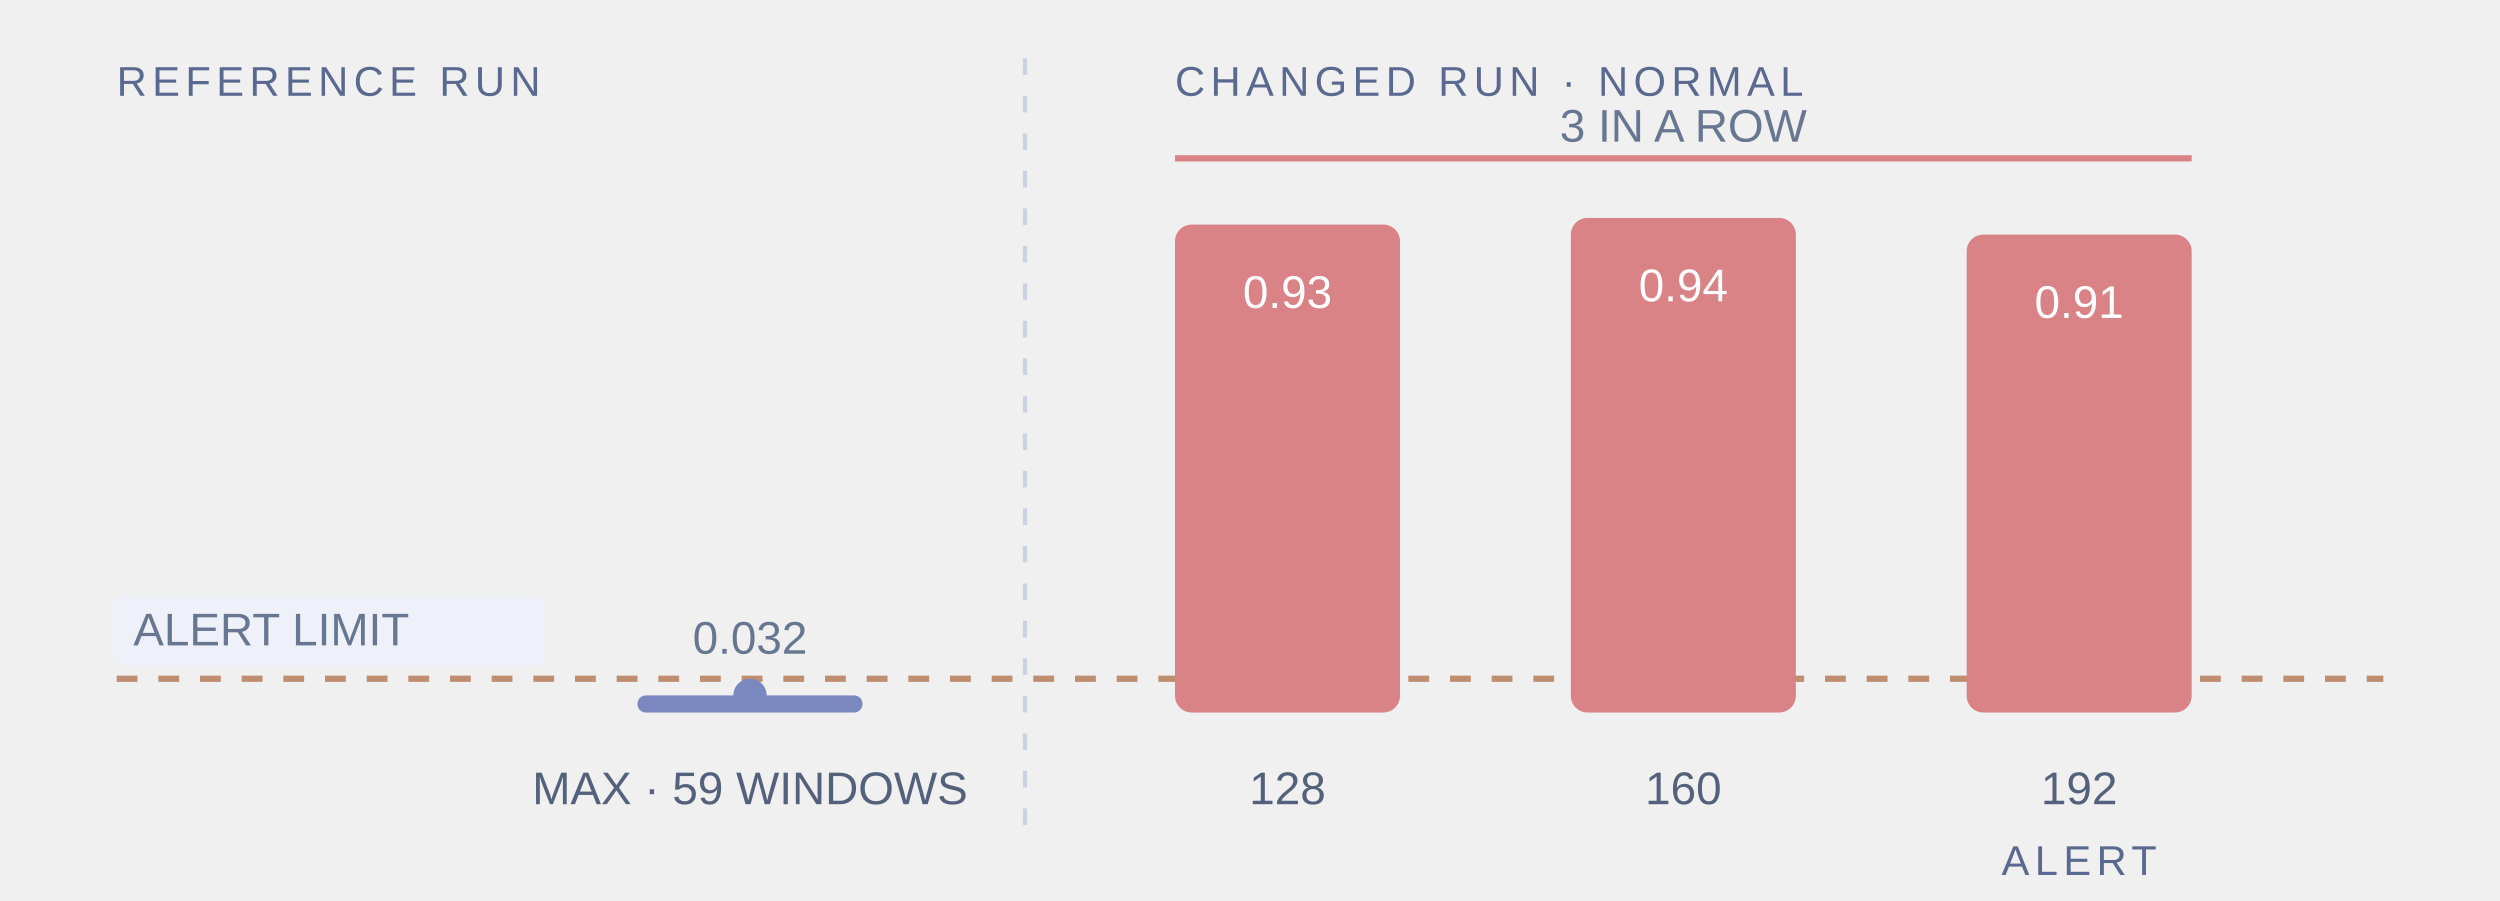
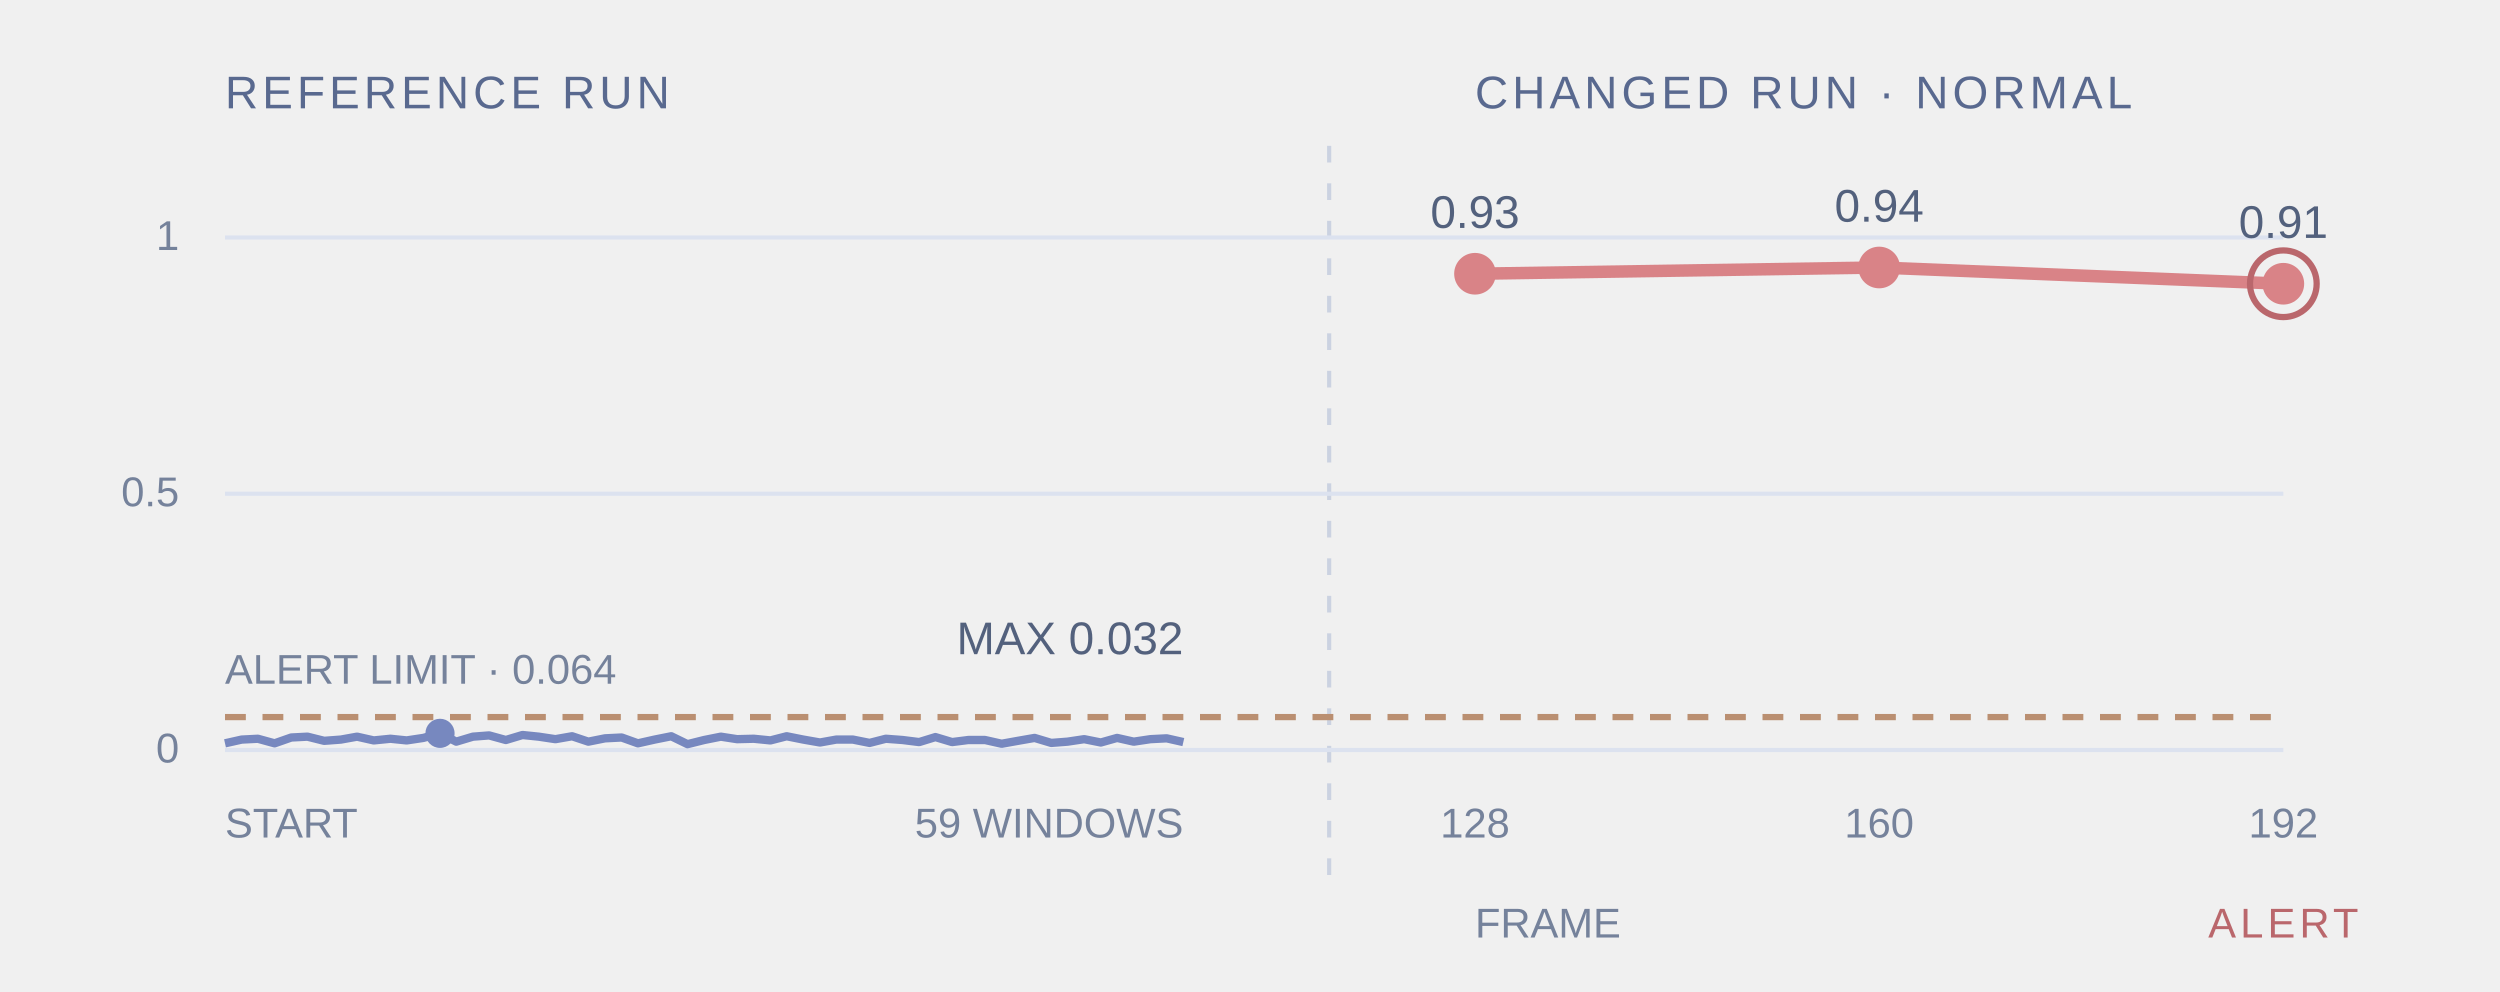
- <svg xmlns="http://www.w3.org/2000/svg" viewBox="0 0 600 216" role="img" aria-labelledby="title desc">
+ <svg xmlns="http://www.w3.org/2000/svg" viewBox="0 0 600 238" role="img" aria-labelledby="title desc">
  <style>
text{font-family:Segoe UI,Arial,sans-serif}
- .group{fill:#59698f;font-size:10px;letter-spacing:1.3px}
- .note{fill:#687791;font-size:11px}
- .frame-label{fill:#53617d;font-size:11px}
- .bar-value{fill:white;font-size:11px;font-weight:500}
+ .heading{fill:#59698f;font-size:11px;letter-spacing:1px}
+ .axis{fill:#75829b;font-size:10px}
+ .value{fill:#53617d;font-size:11px}
+ .alert{fill:#ba676c;font-size:10px;letter-spacing:1px}
</style>
-   <text x="28" y="23" class="group">REFERENCE RUN</text>
-   <text x="282" y="23" class="group">CHANGED RUN · NORMAL</text>
-   <line x1="246" x2="246" y1="14" y2="202" stroke="#cbd2e1" stroke-dasharray="4 5" />
-   <line x1="28" x2="572" y1="162.9" y2="162.9" stroke="#bf8e71" stroke-width="1.5" stroke-dasharray="5 5" />
-   <rect x="27" y="142.9" width="104" height="17" rx="3" fill="#eef1f9" />
-   <text x="32" y="154.9" class="note">ALERT LIMIT</text>
-   <rect x="153" y="166.9" width="54" height="4.1" rx="2" fill="#7988be" />
-   <circle cx="180" cy="166.9" r="4" fill="#7988be" />
-   <text x="180" y="156.9" text-anchor="middle" class="note">0.032</text>
-   <text x="180" y="193" text-anchor="middle" class="frame-label">MAX · 59 WINDOWS</text>
-   <rect x="282" y="53.9" width="54" height="117.1" rx="4" fill="#d98387" />
-   <text x="309" y="73.9" text-anchor="middle" class="bar-value">0.93</text>
-   <text x="309" y="193" text-anchor="middle" class="frame-label">128</text>
-   <rect x="377" y="52.3" width="54" height="118.7" rx="4" fill="#d98387" />
-   <text x="404" y="72.3" text-anchor="middle" class="bar-value">0.94</text>
-   <text x="404" y="193" text-anchor="middle" class="frame-label">160</text>
-   <rect x="472" y="56.3" width="54" height="114.7" rx="4" fill="#d98387" />
-   <text x="499" y="76.3" text-anchor="middle" class="bar-value">0.91</text>
-   <text x="499" y="193" text-anchor="middle" class="frame-label">192</text>
-   <path d="M282 38 H526" fill="none" stroke="#d98387" stroke-width="1.5" />
-   <text x="404" y="34" text-anchor="middle" class="note">3 IN A ROW</text>
-   <text x="499" y="210" text-anchor="middle" class="group">ALERT</text>
+   <text x="54" y="26" class="heading">REFERENCE RUN</text>
+   <text x="354" y="26" class="heading">CHANGED RUN · NORMAL</text>
+   <line x1="319" x2="319" y1="35" y2="210" stroke="#cbd2e1" stroke-dasharray="4 5" />
+   <line x1="54" x2="548" y1="57.0" y2="57.0" stroke="#dce2ef" />
+   <text x="43" y="60.0" text-anchor="end" class="axis">1</text>
+   <line x1="54" x2="548" y1="118.5" y2="118.5" stroke="#dce2ef" />
+   <text x="43" y="121.5" text-anchor="end" class="axis">0.5</text>
+   <line x1="54" x2="548" y1="180.0" y2="180.0" stroke="#dce2ef" />
+   <text x="43" y="183.0" text-anchor="end" class="axis">0</text>
+   <line x1="54" x2="548" y1="172.1" y2="172.1" stroke="#ba8f71" stroke-width="1.5" stroke-dasharray="5 4" />
+   <text x="54" y="164.1" class="axis">ALERT LIMIT · 0.064</text>
+   <polyline points="54.0,178.4 58.0,177.5 61.9,177.3 65.9,178.4 69.9,177.0 73.8,176.8 77.8,177.8 81.8,177.5 85.7,176.8 89.7,177.7 93.7,177.3 97.6,177.7 101.6,177.1 105.6,176.0 109.5,178.0 113.5,176.8 117.4,176.5 121.4,177.6 125.4,176.4 129.3,176.8 133.3,177.4 137.3,176.7 141.2,178.0 145.2,177.2 149.2,177.0 153.1,178.4 157.1,177.5 161.1,176.7 165.0,178.6 169.0,177.6 173.0,176.8 176.9,177.4 180.9,177.3 184.9,177.7 188.8,176.7 192.8,177.5 196.8,178.2 200.7,177.5 204.7,177.5 208.7,178.3 212.6,177.3 216.6,177.6 220.6,178.1 224.5,176.9 228.5,178.1 232.4,177.6 236.4,177.6 240.4,178.5 244.3,177.8 248.3,177.1 252.3,178.3 256.2,178.0 260.2,177.4 264.2,178.2 268.1,177.1 272.1,178.0 276.1,177.4 280.0,177.2 284.0,178.1" fill="none" stroke="#7788bf" stroke-width="2" stroke-linejoin="round" />
+   <circle cx="105.6" cy="176.0" r="3.5" fill="#7788bf" />
+   <text x="284" y="157" text-anchor="end" class="value">MAX 0.032</text>
+   <text x="54" y="201" class="axis">START</text>
+   <text x="284" y="201" text-anchor="end" class="axis">59 WINDOWS</text>
+   <polyline points="354.0,65.7 451.0,64.2 548.0,68.1" fill="none" stroke="#d98387" stroke-width="3" stroke-linecap="round" stroke-linejoin="round" />
+   <circle cx="354" cy="65.7" r="5" fill="#d98387" />
+   <text x="354" y="54.7" text-anchor="middle" class="value">0.93</text>
+   <text x="354" y="201" text-anchor="middle" class="axis">128</text>
+   <circle cx="451" cy="64.2" r="5" fill="#d98387" />
+   <text x="451" y="53.2" text-anchor="middle" class="value">0.94</text>
+   <text x="451" y="201" text-anchor="middle" class="axis">160</text>
+   <circle cx="548" cy="68.1" r="5" fill="#d98387" />
+   <text x="548" y="57.1" text-anchor="middle" class="value">0.91</text>
+   <text x="548" y="201" text-anchor="middle" class="axis">192</text>
+   <circle cx="548" cy="68.1" r="8" fill="none" stroke="#ba676c" stroke-width="1.5" />
+   <text x="354" y="225" class="axis">FRAME</text>
+   <text x="548" y="225" text-anchor="middle" class="alert">ALERT</text>
</svg>
